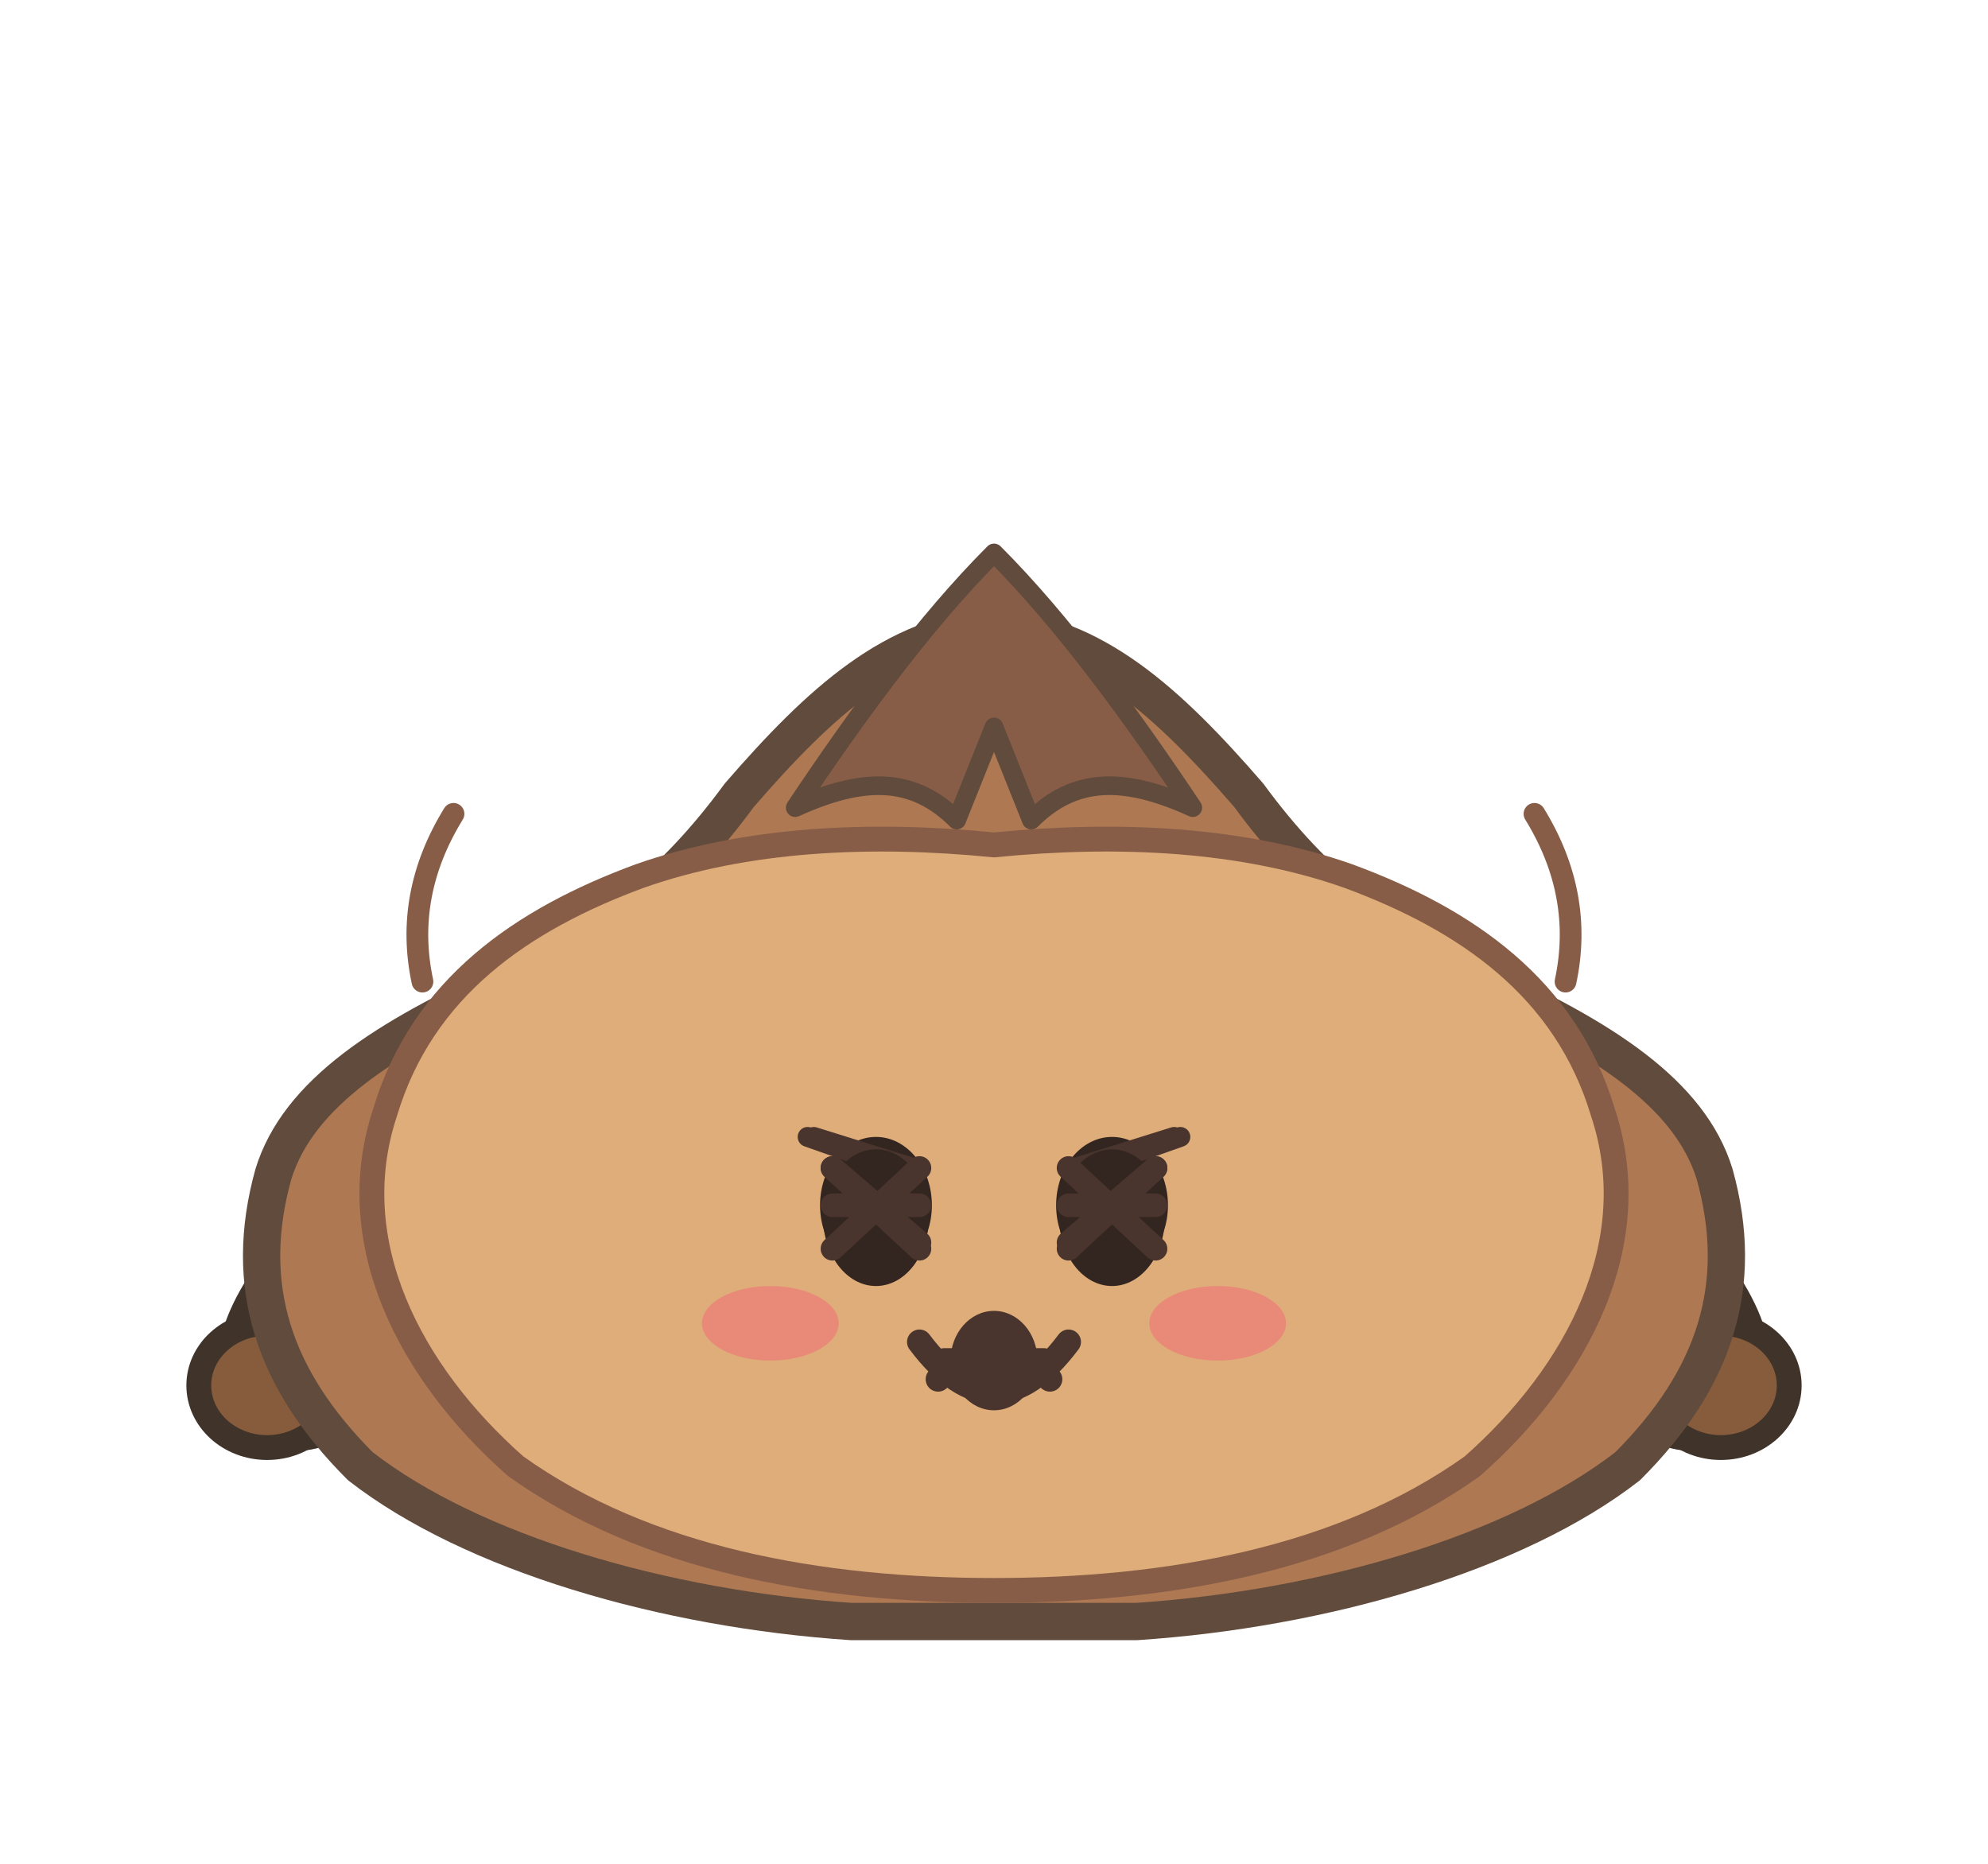
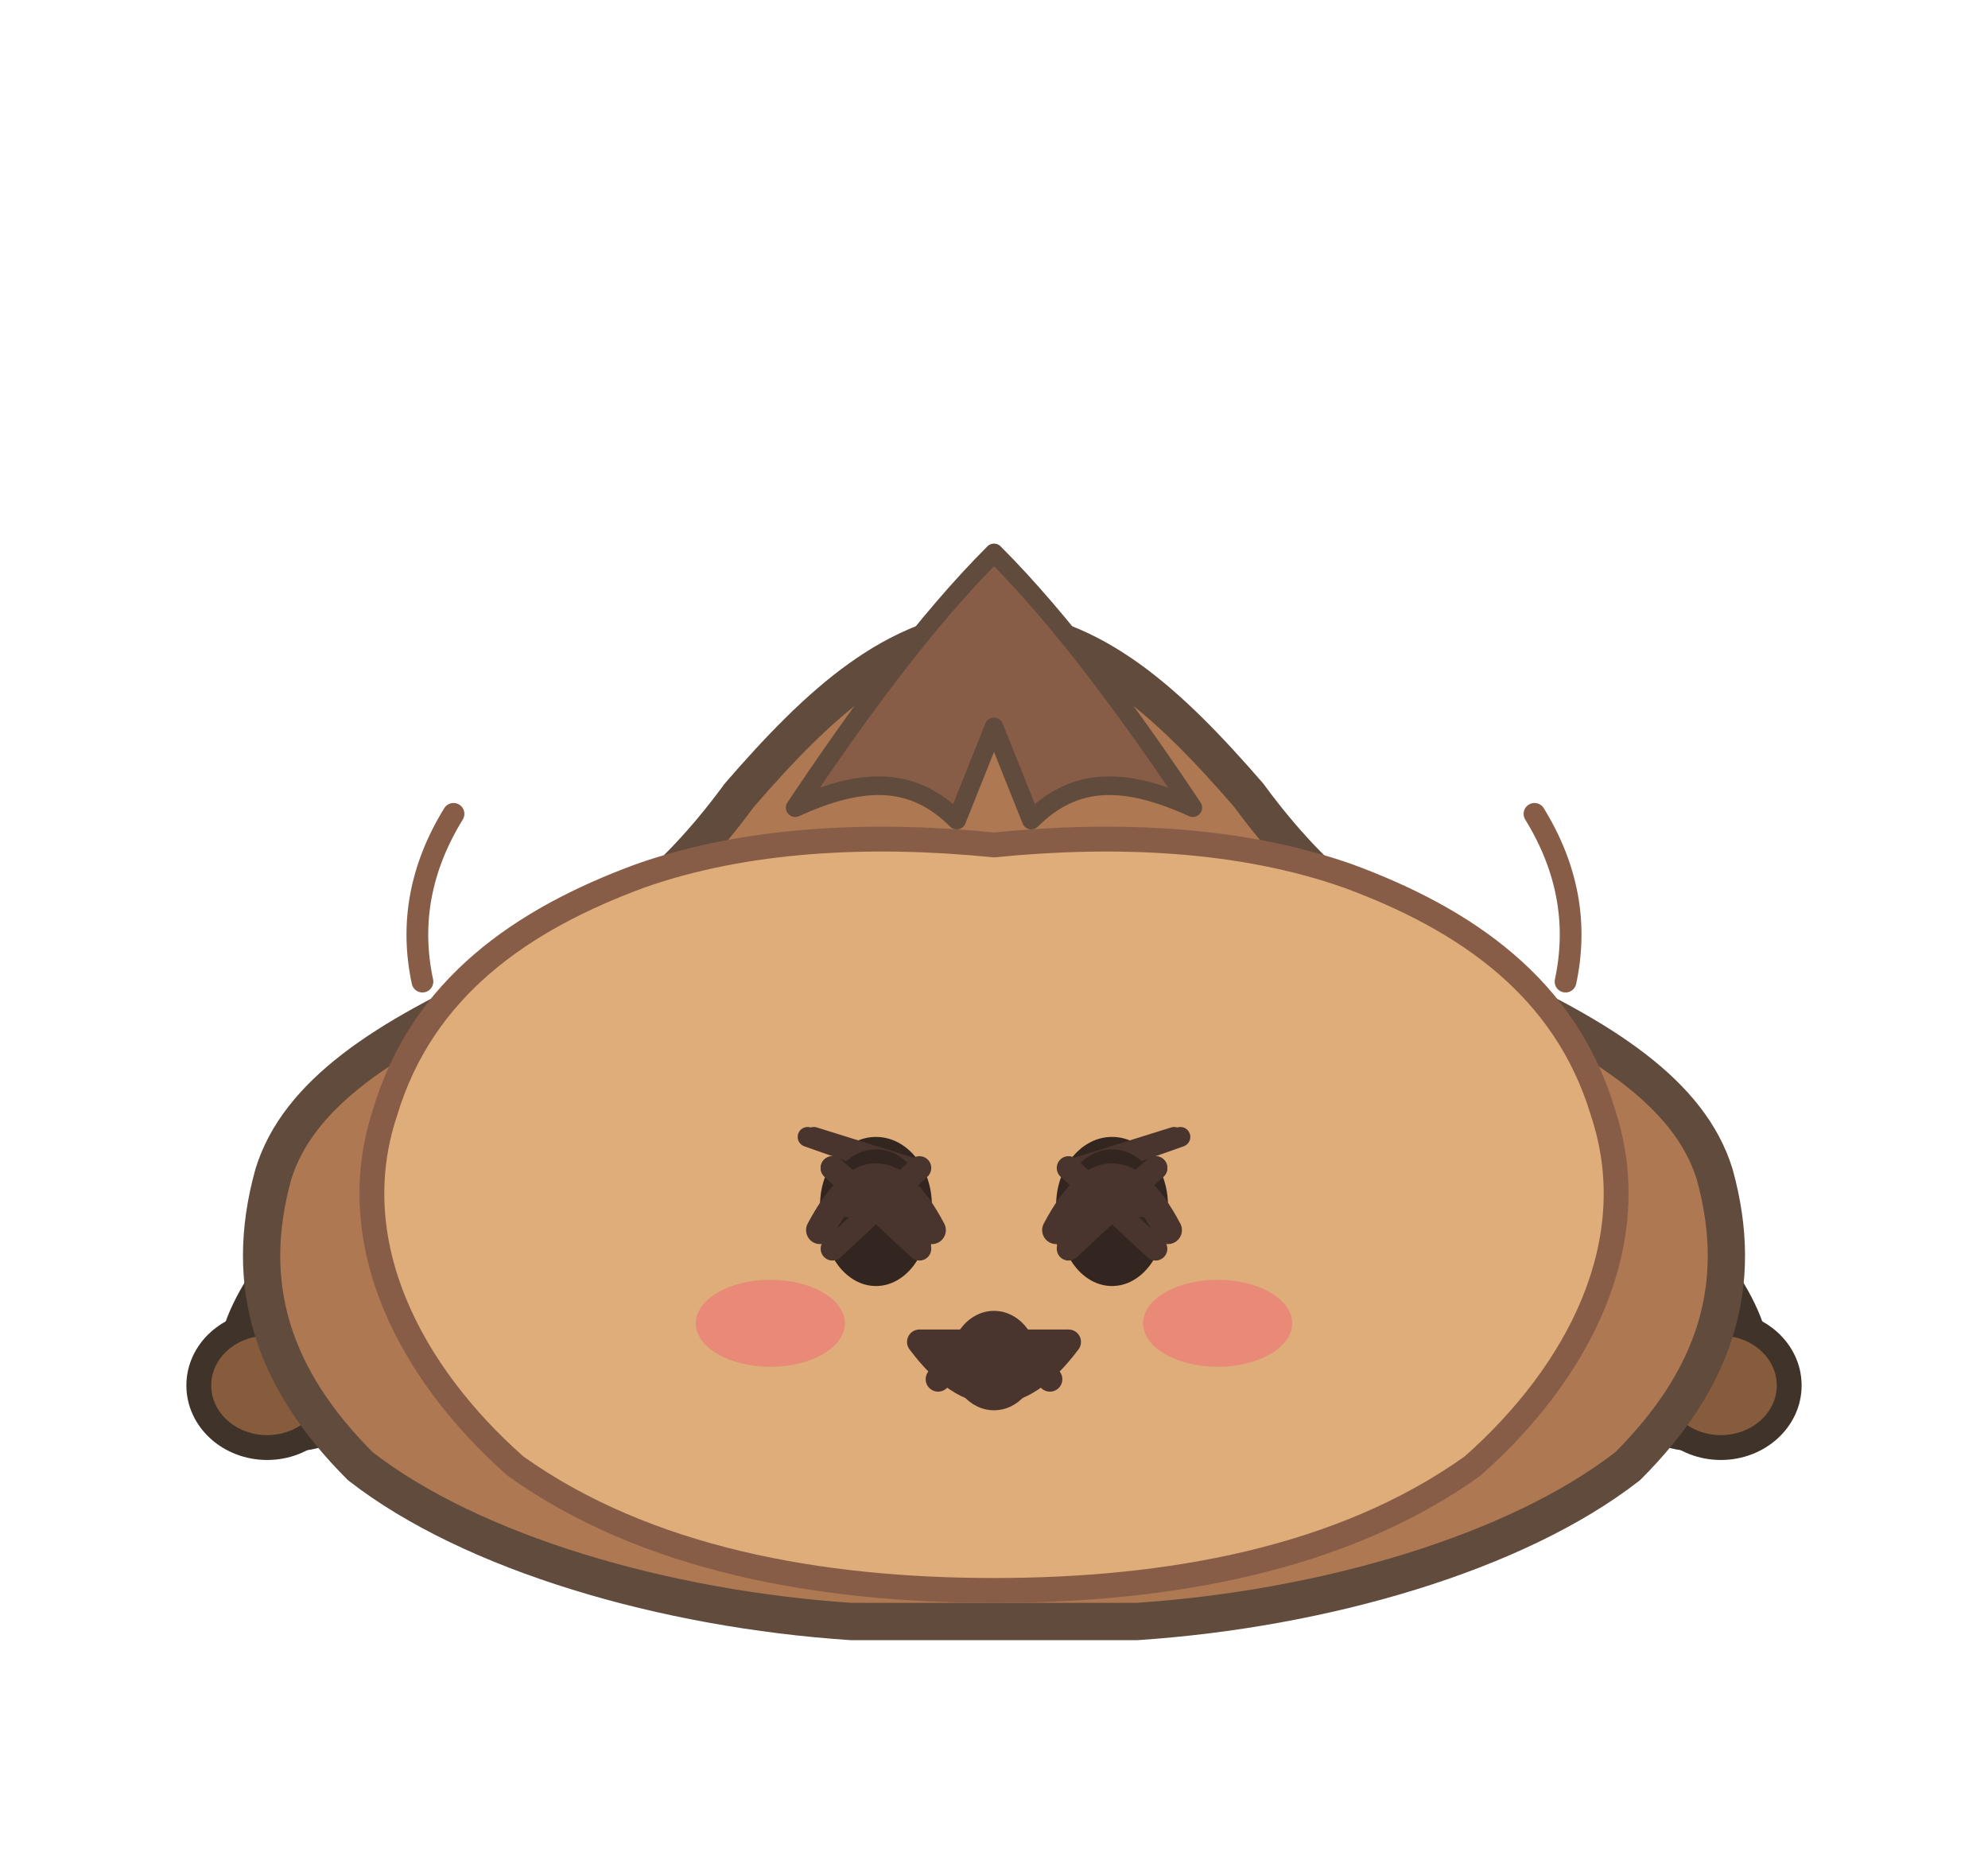
<svg xmlns="http://www.w3.org/2000/svg" width="320" height="300" viewBox="0 0 320 300">
  <g id="arm-left">
    <path id="arm-left-outline" d="M95 190 C78 179 61 185 49 198 C38 210 34 221 41 228 C48 235 57 229 66 219 C76 208 85 205 98 208 Z" fill="#69472f" stroke="#403329" stroke-width="5" stroke-linejoin="round" />
    <path id="arm-left-light" d="M89 195 C74 188 62 194 52 205 C48 210 45 216 44 220 C53 222 62 213 70 205 C77 199 84 197 91 200 Z" fill="#aa7950" />
    <ellipse id="arm-left-fist" cx="43" cy="223" rx="11" ry="10" fill="#875c3c" stroke="#403329" stroke-width="4" />
  </g>
  <g id="arm-right">
    <path id="arm-right-outline" d="M225 190 C242 179 259 185 271 198 C282 210 286 221 279 228 C272 235 263 229 254 219 C244 208 235 205 222 208 Z" fill="#69472f" stroke="#403329" stroke-width="5" stroke-linejoin="round" />
    <path id="arm-right-light" d="M231 195 C246 188 258 194 268 205 C272 210 275 216 276 220 C267 222 258 213 250 205 C243 199 236 197 229 200 Z" fill="#aa7950" />
    <ellipse id="arm-right-fist" cx="277" cy="223" rx="11" ry="10" fill="#875c3c" stroke="#403329" stroke-width="4" />
  </g>
  <g id="body">
    <path id="chestnut-shell" d="M160 101 C144 102 132 113 119 128 C108 143 97 151 82 158 C62 167 48 176 44 189 C39 207 44 222 58 236 C76 250 107 259 137 261 L183 261 C213 259 244 250 262 236 C276 222 281 207 276 189 C272 176 258 167 238 158 C223 151 212 143 201 128 C188 113 176 102 160 101 Z" fill="#ae7853" stroke="#614b3c" stroke-width="6" stroke-linejoin="round" />
    <path id="chestnut-crown" d="M128 130 C138 115 149 100 160 89 C171 100 182 115 192 130 C181 125 173 125 166 132 L160 117 L154 132 C147 125 139 125 128 130 Z" fill="#885d47" stroke="#614b3c" stroke-width="3" stroke-linejoin="round" />
    <path id="nut-underside" d="M62 179 C68 159 84 148 103 141 C120 135 140 134 160 136 C180 134 200 135 217 141 C236 148 252 159 258 179 C265 200 254 221 237 236 C216 251 188 256 160 256 C132 256 104 251 83 236 C66 221 55 200 62 179 Z" fill="#dfad79" stroke="#885d47" stroke-width="4" stroke-linejoin="round" />
    <path id="shell-grain-left" d="M73 131 Q65 144 68 158" fill="none" stroke="#885d47" stroke-width="3.5" stroke-linecap="round" />
    <path id="shell-grain-right" d="M247 131 Q255 144 252 158" fill="none" stroke="#885d47" stroke-width="3.5" stroke-linecap="round" />
    <g id="face-neutral">
      <ellipse id="neutral-cheek-left" cx="124" cy="213" rx="11" ry="6" fill="#e98977" />
      <ellipse id="neutral-cheek-right" cx="196" cy="213" rx="11" ry="6" fill="#e98977" />
      <ellipse id="neutral-eye-left" cx="141" cy="194" rx="9" ry="11" fill="#33251f" />
      <ellipse id="neutral-eye-right" cx="179" cy="194" rx="9" ry="11" fill="#33251f" />
      <circle id="neutral-eye-glint-left" cx="139" cy="191" r="2.3" fill="#fff3db" />
      <circle id="neutral-eye-glint-right" cx="177" cy="191" r="2.3" fill="#fff3db" />
      <path id="neutral-mouth" d="M148 216 Q160 232 172 216" fill="none" stroke="#49352d" stroke-width="4" stroke-linecap="round" />
    </g>
    <g id="face-focused">
      <path id="focused-brow-left" d="M131 183 L147 188 M173 188 L189 183" fill="none" stroke="#49352d" stroke-width="3.2" stroke-linecap="round" />
      <ellipse id="focused-eye-left" cx="141" cy="196" rx="7.5" ry="10" fill="#33251f" />
      <ellipse id="focused-eye-right" cx="179" cy="196" rx="7.5" ry="10" fill="#33251f" />
      <path id="focused-mouth" d="M152 219 L168 219" fill="none" stroke="#49352d" stroke-width="3.5" stroke-linecap="round" />
    </g>
    <g id="face-attack">
      <path id="attack-brow-left" d="M130 183 L147 189 M173 189 L190 183" fill="none" stroke="#49352d" stroke-width="3.2" stroke-linecap="round" />
      <ellipse id="attack-eye-left" cx="141" cy="196" rx="8.5" ry="11" fill="#33251f" />
      <ellipse id="attack-eye-right" cx="179" cy="196" rx="8.5" ry="11" fill="#33251f" />
      <ellipse id="attack-mouth" cx="160" cy="219" rx="7" ry="8" fill="#49352d" />
    </g>
    <g id="face-hurt">
      <path id="hurt-eye-left" d="M134 194 L148 194 M134 188 L148 200" fill="none" stroke="#49352d" stroke-width="3.8" stroke-linecap="round" />
      <path id="hurt-eye-right" d="M172 194 L186 194 M172 200 L186 188" fill="none" stroke="#49352d" stroke-width="3.8" stroke-linecap="round" />
      <path id="hurt-mouth" d="M151 222 Q160 214 169 222" fill="none" stroke="#49352d" stroke-width="4" stroke-linecap="round" />
    </g>
+     <g id="face-happy">
+       <ellipse id="happy-cheek-left" cx="124" cy="213" rx="12" ry="7" fill="#e98977" />
+       <ellipse id="happy-cheek-right" cx="196" cy="213" rx="12" ry="7" fill="#e98977" />
+       <path id="happy-eyes" d="M132 198 Q141 181 150 198 M170 198 Q179 181 188 198" fill="none" stroke="#49352d" stroke-width="4.5" stroke-linecap="round" />
+       <path id="happy-mouth" d="M148 214 Q160 238 172 214 Z" fill="#49352d" />
+     </g>
    <g id="face-dead">
      <path id="dead-eye-left" d="M134 188 L148 201 M148 188 L134 201" fill="none" stroke="#49352d" stroke-width="3.8" stroke-linecap="round" />
      <path id="dead-eye-right" d="M172 188 L186 201 M186 188 L172 201" fill="none" stroke="#49352d" stroke-width="3.8" stroke-linecap="round" />
      <path id="dead-mouth" d="M152 219 L168 219" fill="none" stroke="#49352d" stroke-width="4" stroke-linecap="round" />
    </g>
  </g>
</svg>
